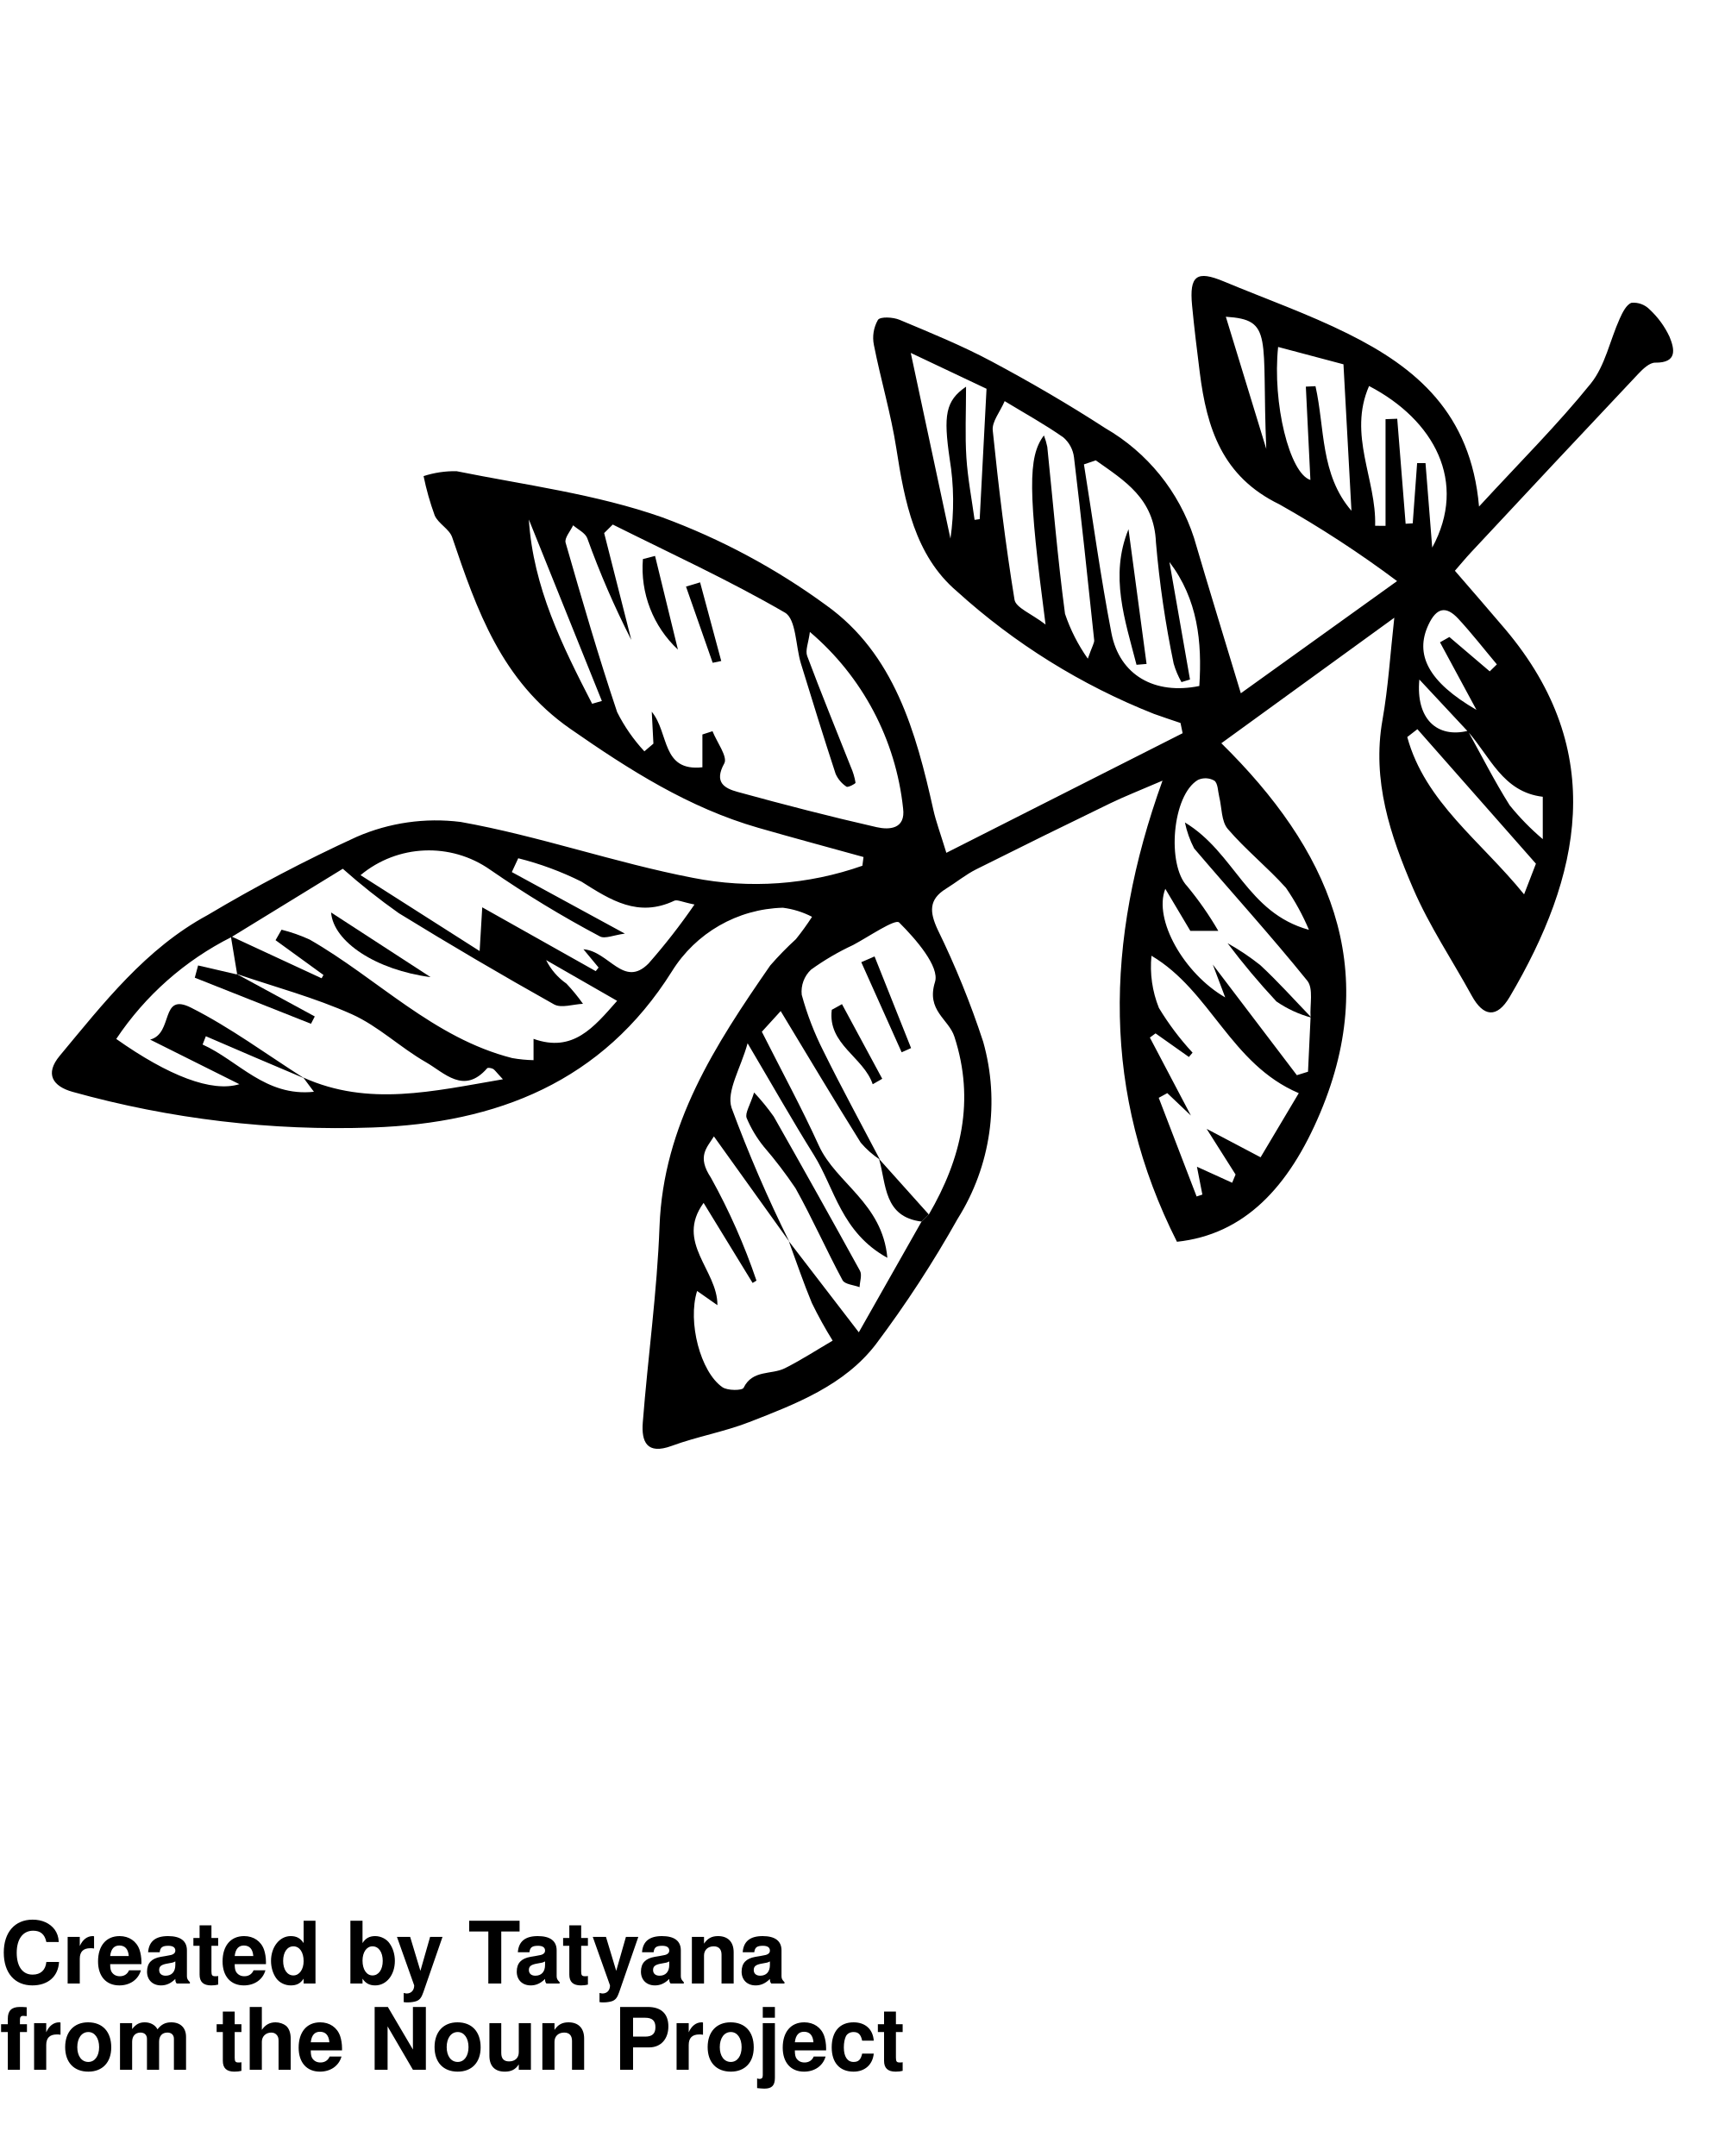
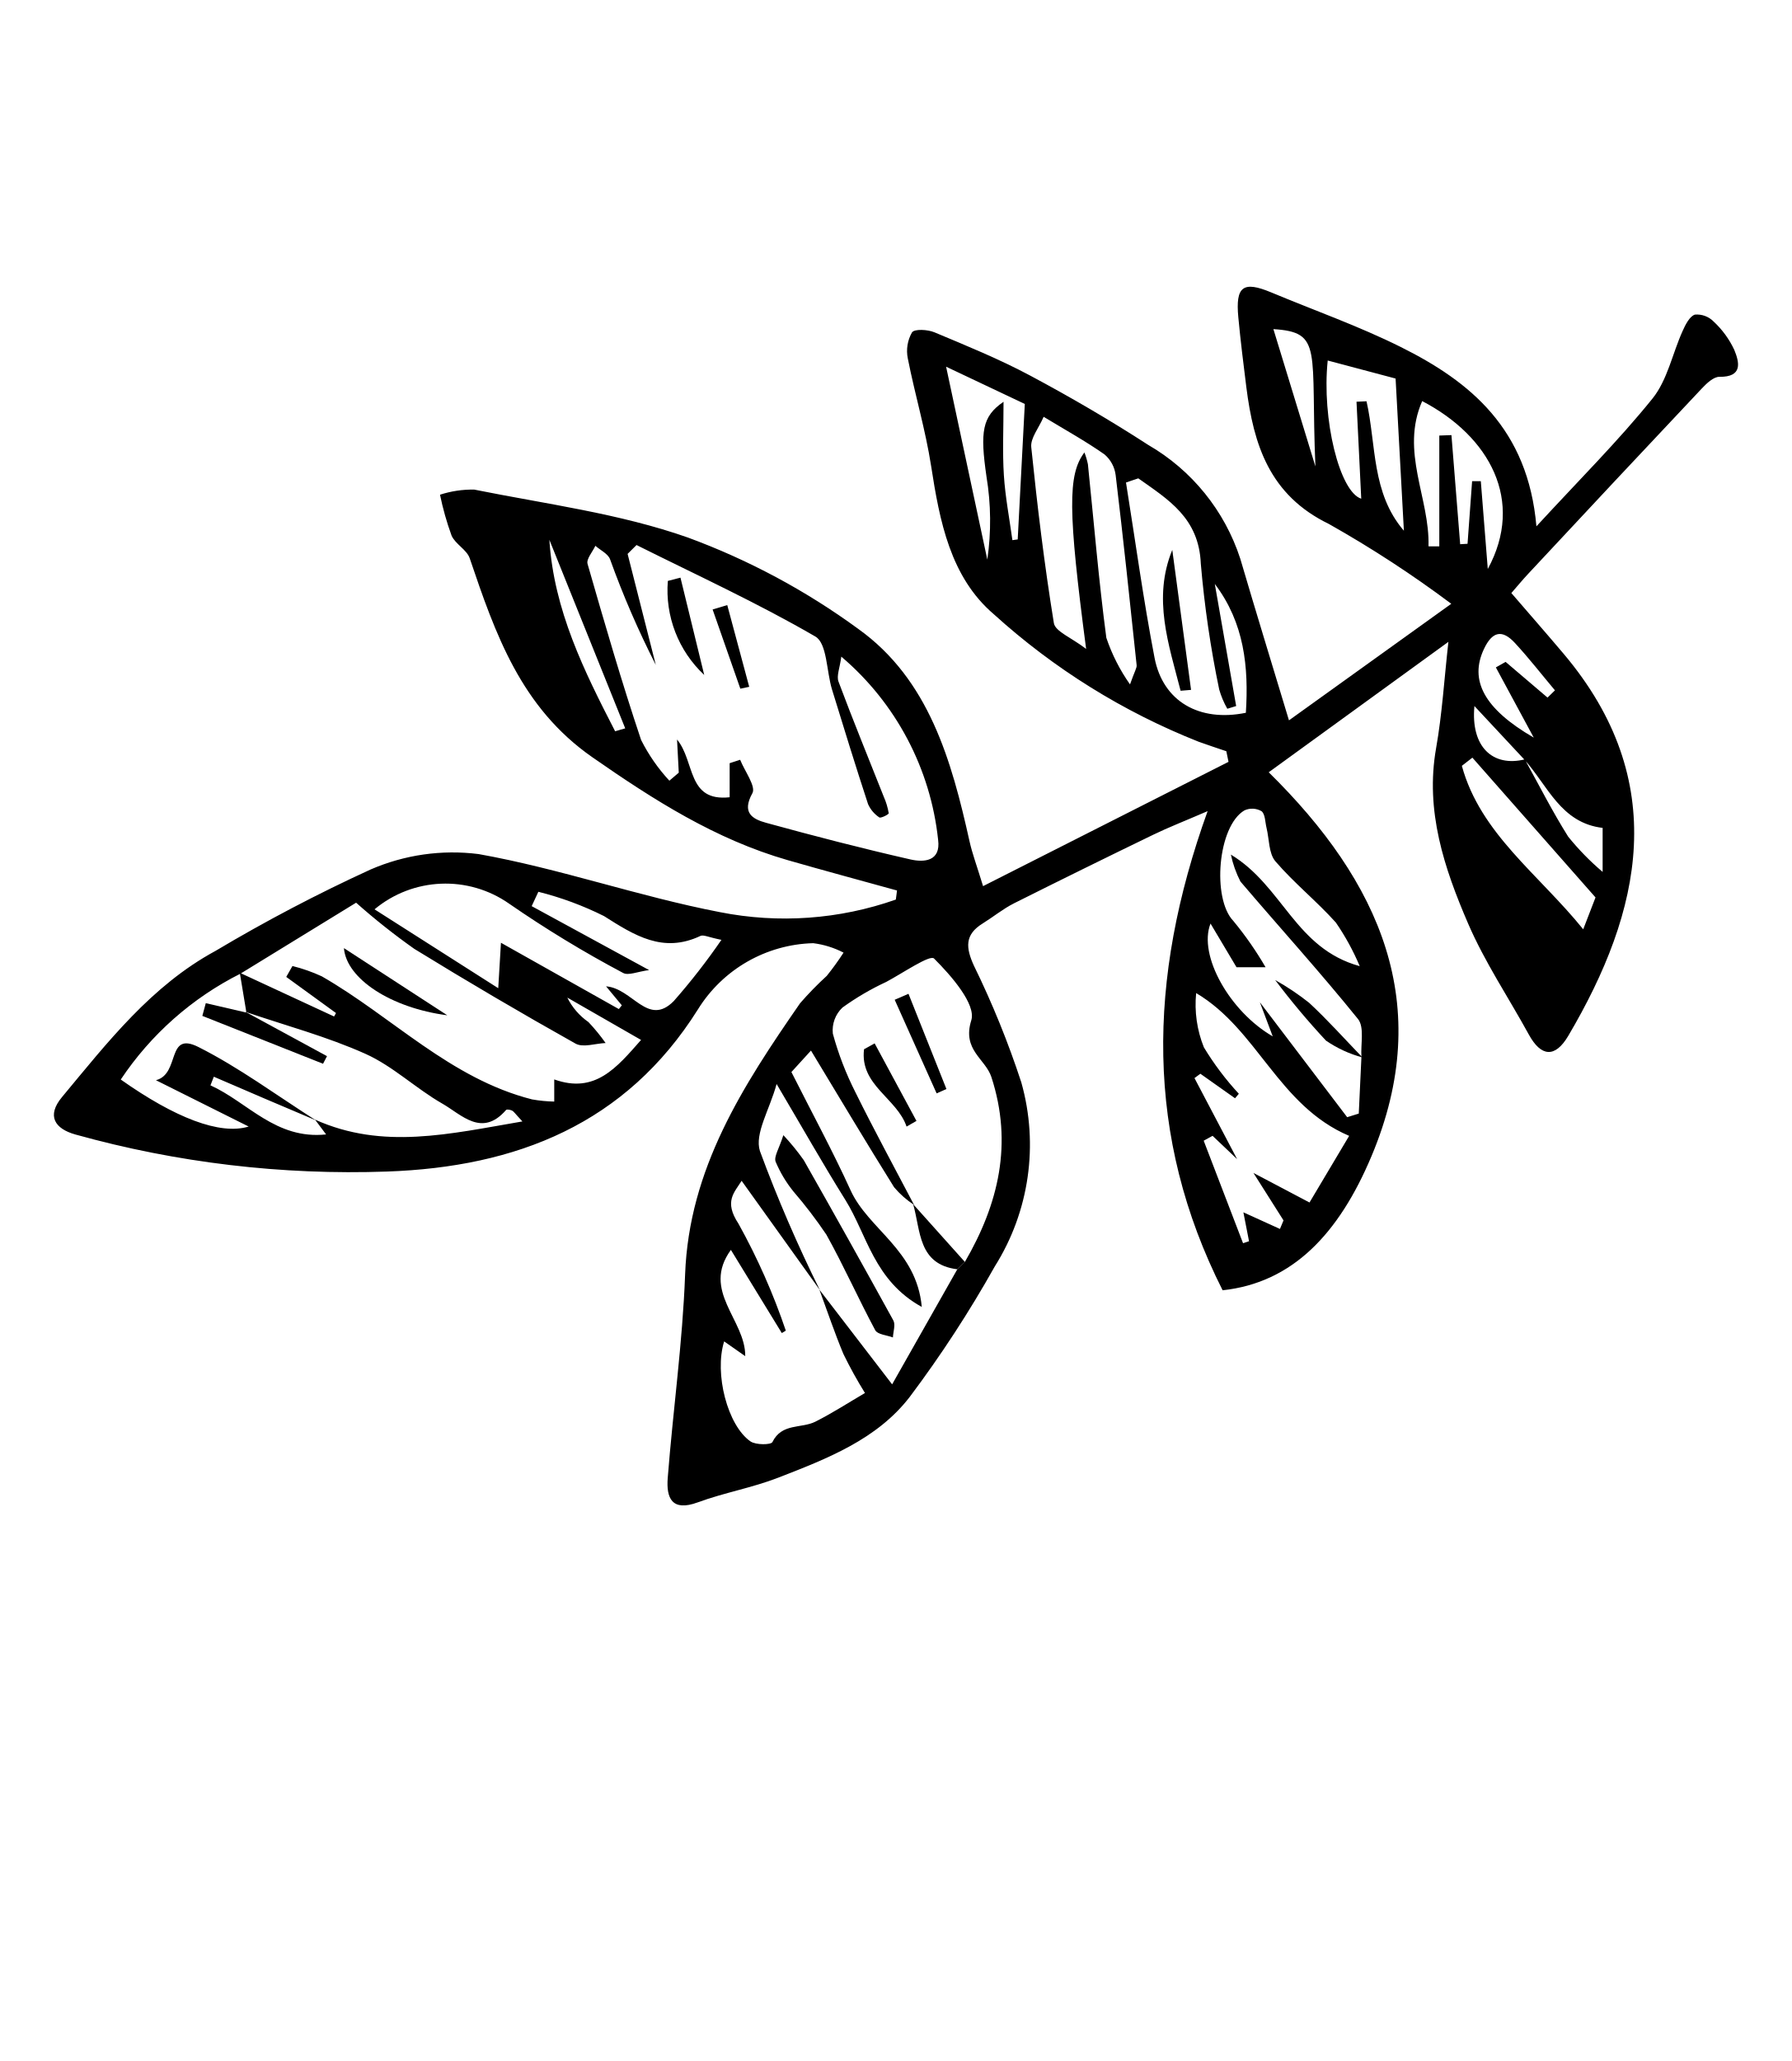
- <svg xmlns="http://www.w3.org/2000/svg" data-name="Слой 1" viewBox="0 0 100 125" x="0px" y="0px">
+ <svg xmlns="http://www.w3.org/2000/svg" data-name="Слой 1" viewBox="0 0 100 115" x="0px" y="0px">
  <path d="M67.392,45.26c-1.34.578-2.205.914-3.038,1.318q-3.892,1.885-7.76,3.822c-.618.311-1.165.762-1.757,1.129-1.009.624-.947,1.353-.482,2.363a50.684,50.684,0,0,1,2.64,6.503A12.758,12.758,0,0,1,55.515,70.664a65.386,65.386,0,0,1-4.742,7.275c-1.827,2.381-4.628,3.457-7.342,4.512-1.455.566-3.022.837-4.489,1.377-1.452.535-1.766-.246-1.679-1.359.296-3.788.83-7.565.97-11.357.218-5.903,3.235-10.538,6.417-15.134a18.601,18.601,0,0,1,1.488-1.526,15.421,15.421,0,0,0,.937-1.297,5.036,5.036,0,0,0-1.693-.527,7.812,7.812,0,0,0-6.433,3.693c-4.023,6.406-10.14,8.796-17.348,9.049A57.246,57.246,0,0,1,4.218,63.306C3.055,62.984,2.585,62.265,3.463,61.211c2.539-3.049,4.98-6.212,8.569-8.156a90.75,90.75,0,0,1,8.647-4.538,11.508,11.508,0,0,1,6.026-.862c4.538.809,8.94,2.368,13.47,3.241a18.636,18.636,0,0,0,9.818-.702l.066-.506c-2.034-.563-4.073-1.11-6.102-1.694-4.029-1.16-7.47-3.354-10.897-5.739-3.995-2.781-5.414-6.877-6.847-11.104-.163-.481-.804-.788-1.013-1.267a16.171,16.171,0,0,1-.645-2.28,5.809,5.809,0,0,1,1.913-.285c3.997.805,8.106,1.331,11.922,2.675a38.836,38.836,0,0,1,9.504,5.096c3.943,2.819,5.207,7.34,6.213,11.861.15.674.397,1.326.754,2.494,4.729-2.394,9.213-4.665,13.697-6.935l-.122-.593c-.514-.175-1.031-.343-1.541-.528a37.618,37.618,0,0,1-11.431-7.113c-2.428-2.07-3.026-5.196-3.502-8.273-.313-2.019-.906-3.993-1.301-6.002a2.084,2.084,0,0,1,.234-1.454c.14-.203.877-.162,1.25-.006,1.797.753,3.611,1.491,5.328,2.407,2.249,1.2,4.46,2.488,6.599,3.874a11.414,11.414,0,0,1,5.144,6.357c.861,2.933,1.762,5.854,2.716,9.015l9.058-6.504A63.157,63.157,0,0,0,74.163,29.238c-3.319-1.61-4.204-4.419-4.611-7.641-.163-1.294-.323-2.589-.446-3.887-.165-1.738.266-2.05,1.843-1.391,2.406,1.005,4.879,1.876,7.208,3.036,3.911,1.947,7.112,4.578,7.584,10.013,2.401-2.609,4.571-4.765,6.48-7.133.831-1.032,1.109-2.503,1.675-3.759.159-.353.389-.824.69-.922a1.309,1.309,0,0,1,1.05.393,5.107,5.107,0,0,1,1.146,1.573c.289.704.483,1.522-.829,1.506-.326-.004-.711.363-.977.645q-4.86,5.156-9.689,10.341c-.318.34-.615.701-.945,1.079.998,1.158,1.965,2.262,2.913,3.383,6.005,7.11,4.372,14.359.265,21.322-.744,1.261-1.526,1.164-2.202-.069-1.132-2.066-2.462-4.044-3.39-6.197-1.333-3.091-2.405-6.282-1.785-9.785.335-1.892.45-3.823.686-5.931-3.38,2.453-6.644,4.822-10.027,7.277,6.212,6.112,9.291,12.962,5.737,21.417-1.824,4.34-4.413,7.069-8.31,7.487C63.904,63.429,64.006,54.656,67.392,45.26Zm17.701-2.887c.799,1.443,1.545,2.92,2.423,4.314a14.601,14.601,0,0,0,1.92,1.964V46.195c-2.33-.275-3.061-2.354-4.357-3.8l-2.798-2.999C82.066,41.676,83.306,42.81,85.093,42.372ZM75.976,58.971c-.049-.717.177-1.655-.193-2.113-2.112-2.616-4.376-5.108-6.558-7.669a5.893,5.893,0,0,1-.534-1.504c2.914,1.765,3.584,5.232,7.19,6.225A13.658,13.658,0,0,0,74.548,51.475c-1.067-1.19-2.333-2.203-3.372-3.414-.378-.441-.341-1.237-.497-1.87-.079-.322-.07-.762-.278-.928a1.041,1.041,0,0,0-.953-.046c-1.501.884-1.815,4.927-.623,6.167a19.11,19.11,0,0,1,1.801,2.586H69.005c-.353-.593-.876-1.471-1.451-2.438-.703,1.779,1.085,4.919,3.472,6.295l-.718-1.903,4.872,6.413.647-.201Zm-6.938,5.706L67.669,63.377l-.496.272q1.098,2.86,2.196,5.72l.334-.11-.315-1.614,2.041.928.198-.477L69.95,65.448l3.128,1.649,2.213-3.718c-3.962-1.686-5.096-5.928-8.539-7.967a6.406,6.406,0,0,0,.431,3.026,15.949,15.949,0,0,0,1.951,2.592l-.212.251L66.988,59.913l-.329.242Q67.848,62.416,69.038,64.677ZM45.754,71.983q-2.182-3.045-4.368-6.097c-.406.659-.998,1.151-.173,2.396A36.237,36.237,0,0,1,43.853,74.247l-.224.135L40.788,69.741c-1.666,2.296.819,3.893.801,5.931l-1.177-.825c-.564,1.797.193,4.699,1.469,5.581.297.205,1.146.198,1.225.036.522-1.069,1.615-.745,2.393-1.136.959-.482,1.864-1.071,2.771-1.601a24.244,24.244,0,0,1-1.204-2.179c-.49-1.177-.898-2.389-1.339-3.586l4.059,5.282c1.281-2.262,2.46-4.342,3.638-6.422l.423-.411c1.883-3.236,2.685-6.606,1.48-10.309-.334-1.027-1.644-1.508-1.124-3.168.279-.891-1.116-2.493-2.078-3.45-.23-.229-1.754.818-2.668,1.305a14.85,14.85,0,0,0-2.442,1.43,1.747,1.747,0,0,0-.538,1.456,17.254,17.254,0,0,0,1.266,3.283c1.044,2.114,2.173,4.185,3.267,6.274a5.21,5.21,0,0,1-1.112-.983C48.355,63.78,46.864,61.276,45.257,58.62l-1.092,1.198c1.166,2.313,2.311,4.418,3.3,6.593.997,2.193,3.684,3.329,3.976,6.514-2.674-1.475-3.052-4.03-4.262-5.967-1.239-1.984-2.392-4.022-3.84-6.472-.393,1.438-1.241,2.775-.931,3.74A78.954,78.954,0,0,0,45.754,71.983Zm-28.123-9.469q-1.427-.605-2.853-1.211-1.424-.609-2.845-1.224l-.188.481c2.077.935,3.641,3.037,6.453,2.739l-.618-.827c3.785,1.704,7.509.796,11.574.102-.419-.448-.483-.56-.578-.605-.099-.047-.291-.084-.335-.033-1.35,1.55-2.481.259-3.557-.356-1.477-.845-2.752-2.087-4.286-2.776-2.149-.965-4.455-1.578-6.694-2.342l.047.039L13.382,54.278l5.261,2.44.109-.191L15.974,54.51l.347-.608a9.269,9.269,0,0,1,1.634.574c3.933,2.256,7.166,5.707,11.738,6.869a7.985,7.985,0,0,0,1.237.121V60.23c2.284.819,3.488-.663,4.845-2.203l-4.116-2.363a3.645,3.645,0,0,0,1.179,1.365,10.541,10.541,0,0,1,.958,1.17c-.566.023-1.258.269-1.679.032q-4.551-2.551-8.998-5.287a37.083,37.083,0,0,1-3.246-2.575c-1.964,1.204-4.206,2.579-6.446,3.955a17.454,17.454,0,0,0-6.688,5.912c3.031,2.14,5.537,3.112,7.138,2.623L8.703,60.274c1.374-.358.56-2.765,2.374-1.851C13.365,59.577,15.452,61.13,17.631,62.514ZM35.522,30.412l-.498.494q.787,3.096,1.573,6.193a50.709,50.709,0,0,1-2.555-5.901c-.122-.307-.538-.498-.817-.743-.156.339-.514.737-.436,1.009.946,3.29,1.899,6.58,2.988,9.824A9.835,9.835,0,0,0,37.355,43.561l.524-.447c-.028-.54-.056-1.08-.096-1.85,1.018,1.235.548,3.482,2.936,3.221V42.584l.586-.19c.252.635.893,1.485.683,1.864-.61,1.101.008,1.445.768,1.654,2.673.734,5.358,1.43,8.061,2.045.739.168,1.692.113,1.536-1.093a15.562,15.562,0,0,0-5.403-10.225c-.081.628-.277,1.07-.157,1.393.806,2.157,1.682,4.289,2.529,6.431a3.771,3.771,0,0,1,.274.915c.008.062-.445.293-.525.232a1.732,1.732,0,0,1-.629-.743c-.696-2.125-1.356-4.261-2.012-6.398-.309-1.008-.27-2.569-.927-2.951C42.276,33.645,38.867,32.083,35.522,30.412ZM30.043,49.76l-.372.801c2.056,1.12,4.113,2.24,6.553,3.568-.636.081-1.162.324-1.454.158a63.541,63.541,0,0,1-6.352-3.86,6.187,6.187,0,0,0-7.517.312l6.904,4.401c.066-1.113.107-1.793.151-2.536l6.579,3.7.166-.208L33.822,55.036c1.481.112,2.335,2.279,3.776.824a36.395,36.395,0,0,0,2.662-3.418c-.726-.146-1.003-.299-1.17-.22-2.089.988-3.677-.025-5.382-1.106A17.987,17.987,0,0,0,30.043,49.76Zm28.199-26.504c-.27.628-.744,1.189-.692,1.696.337,3.282.732,6.56,1.262,9.815.077.471.977.808,1.8,1.441-1.011-7.691-1.033-9.721-.095-10.963a4.139,4.139,0,0,1,.195.66c.334,3.229.6,6.467,1.028,9.683a10.083,10.083,0,0,0,1.321,2.6c.265-.75.386-.919.37-1.073-.374-3.535-.746-7.07-1.17-10.598a1.809,1.809,0,0,0-.622-1.161C60.585,24.616,59.45,23.989,58.242,23.257Zm5.282,3.435-.687.232c.523,3.263.969,6.541,1.594,9.784.471,2.442,2.509,3.595,5.095,3.065.164-2.554-.084-5.019-1.733-7.189q.596,3.407,1.192,6.813l-.494.151a4.907,4.907,0,0,1-.453-1.076,59.205,59.205,0,0,1-1.026-7.02C66.906,28.895,65.195,27.876,63.524,26.691ZM75.701,22.416l.559-.026c.55,2.439.27,5.116,2.085,7.223-.148-2.714-.296-5.428-.463-8.491l-3.788-1.006c-.342,3.271.665,7.331,1.871,7.711C75.876,26.003,75.789,24.209,75.701,22.416Zm5.785,7.95.411-.024.255-3.492.486-0c.118,1.488.236,2.975.389,4.898,2.071-3.806.107-7.404-3.661-9.368-1.237,2.833.435,5.421.352,8.104l.603.003V24.303l.678-.025Q81.243,27.321,81.486,30.366ZM56.003,22.419c0,1.511-.064,2.811.019,4.102.078,1.212.311,2.413.476,3.619l.296-.042c.126-2.408.252-4.816.396-7.558L52.798,20.461c.845,3.957,1.572,7.36,2.3,10.764a15.106,15.106,0,0,0-.045-4.622C54.687,24.082,54.805,23.238,56.003,22.419ZM82.168,42.276l-.588.456c1.032,3.779,4.275,6.033,6.773,9.121l.686-1.778C86.59,47.296,84.379,44.786,82.168,42.276Zm4.193-3.352.414-.404c-.742-.884-1.452-1.798-2.235-2.645-.71-.768-1.265-.651-1.732.348-.804,1.72-.022,3.308,2.785,4.935-.81-1.502-1.463-2.71-2.115-3.918l.544-.308ZM34.327,40.803l.564-.162q-2.116-5.26-4.233-10.521C30.909,34.049,32.594,37.435,34.327,40.803ZM73.407,26.026c-.276-6.532.437-7.484-2.344-7.662C71.799,20.772,72.523,23.138,73.407,26.026Z" />
  <path d="M53.423,70.824c-2.201-.275-2.037-2.154-2.464-3.632q1.443,1.611,2.887,3.222Z" />
  <path d="M37.974,32.231c.403,1.65.806,3.3,1.326,5.431A6.467,6.467,0,0,1,37.27,32.414Z" />
  <path d="M41.315,38.427,39.768,34.008l.817-.245q.613,2.28,1.226,4.56Z" />
  <path d="M50.592,62.862c-.53-1.581-2.623-2.309-2.373-4.316l.591-.328q1.167,2.163,2.334,4.327Z" />
  <path d="M52.269,61.008q-1.17-2.611-2.34-5.223l.77-.333q1.059,2.656,2.117,5.313Z" />
  <path d="M19.193,52.903c1.957,1.271,3.787,2.46,5.77,3.749C21.806,56.239,19.331,54.61,19.193,52.903Z" />
  <path d="M13.702,56.461l4.546,2.471-.22.424L11.292,56.685l.192-.71,2.265.525Z" />
  <path d="M43.716,63.34a13.204,13.204,0,0,1,1.137,1.392q2.53,4.455,5,8.944c.132.24-.009.63-.023.951-.339-.129-.858-.162-.987-.404-.945-1.759-1.755-3.591-2.727-5.333a25.535,25.535,0,0,0-1.843-2.414,6.904,6.904,0,0,1-.989-1.656C43.179,64.531,43.477,64.098,43.716,63.34Z" />
  <path d="M65.885,38.543c-.665-2.586-1.571-5.154-.465-7.859l1.048,7.81Z" />
  <path d="M76.033,59.004a6.668,6.668,0,0,1-2.038-.941,42.333,42.333,0,0,1-2.832-3.377A13.884,13.884,0,0,1,73.06,55.957C74.099,56.921,75.047,57.983,76.033,59.004Z" />
-   <text x="0" y="115" fill="#000000" font-size="5px" font-weight="bold" font-family="'Helvetica Neue', Helvetica, Arial-Unicode, Arial, Sans-serif">Created by Tatyana</text>
-   <text x="0" y="120" fill="#000000" font-size="5px" font-weight="bold" font-family="'Helvetica Neue', Helvetica, Arial-Unicode, Arial, Sans-serif">from the Noun Project</text>
</svg>
